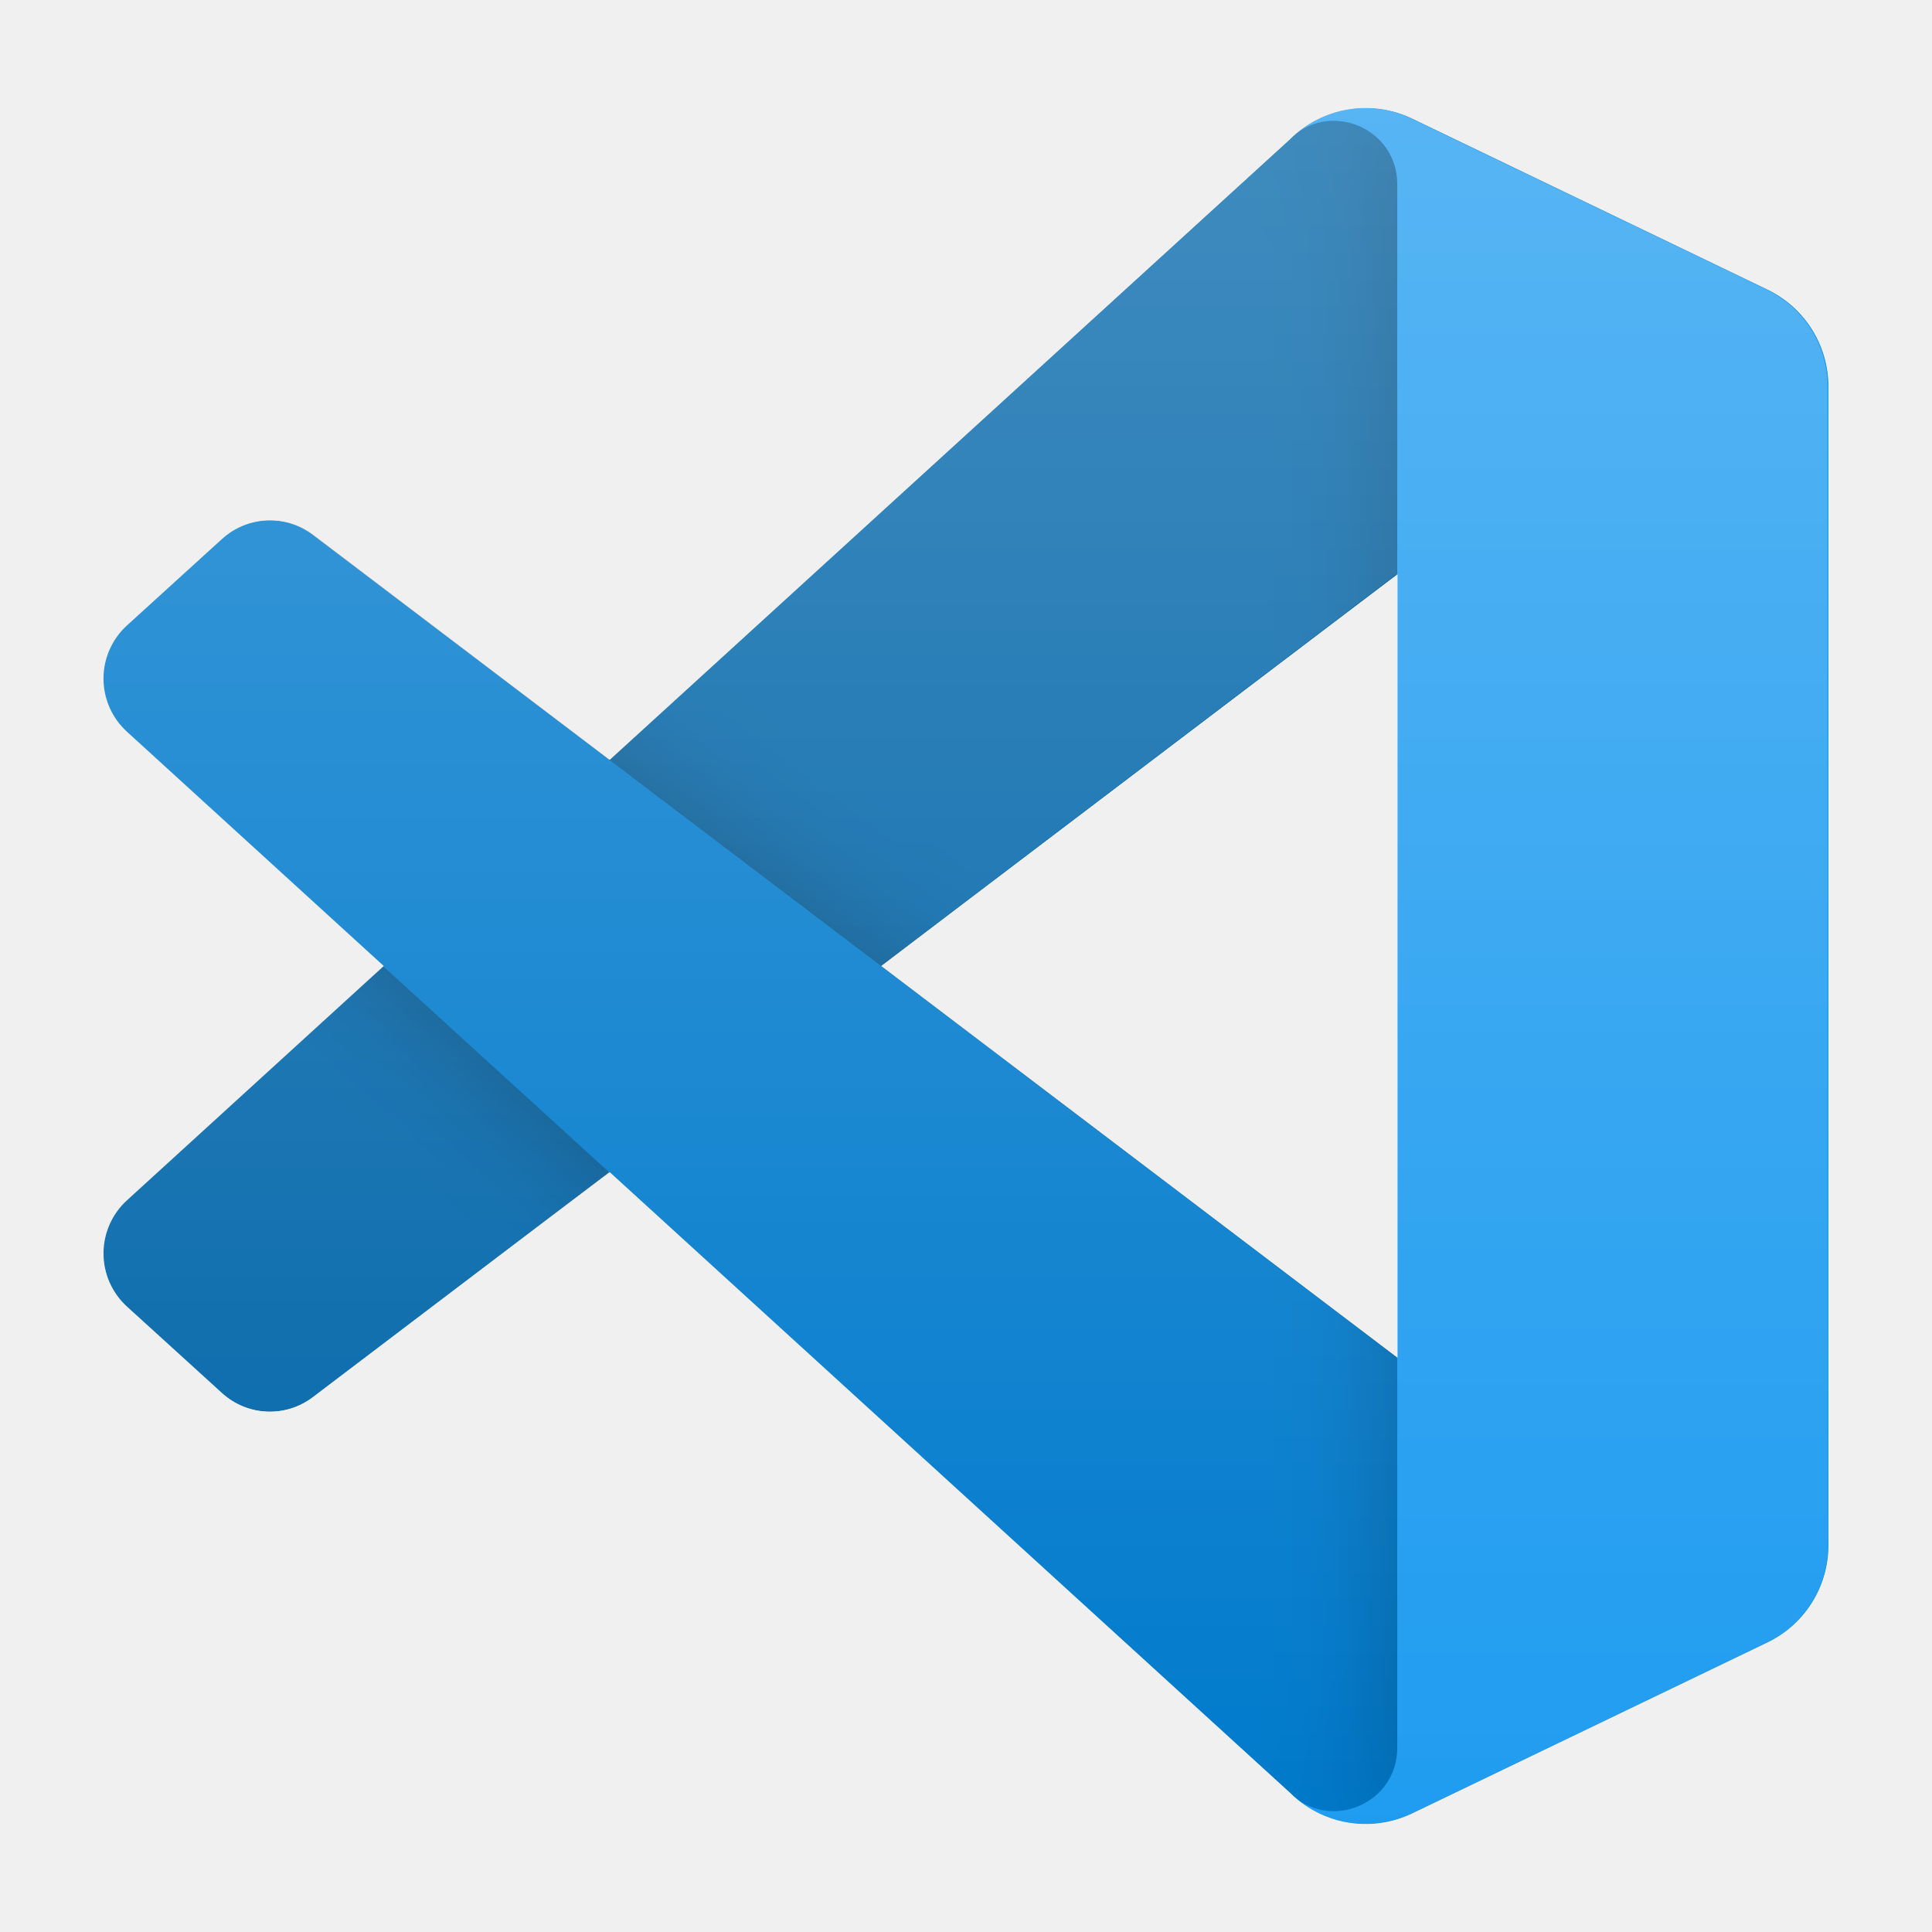
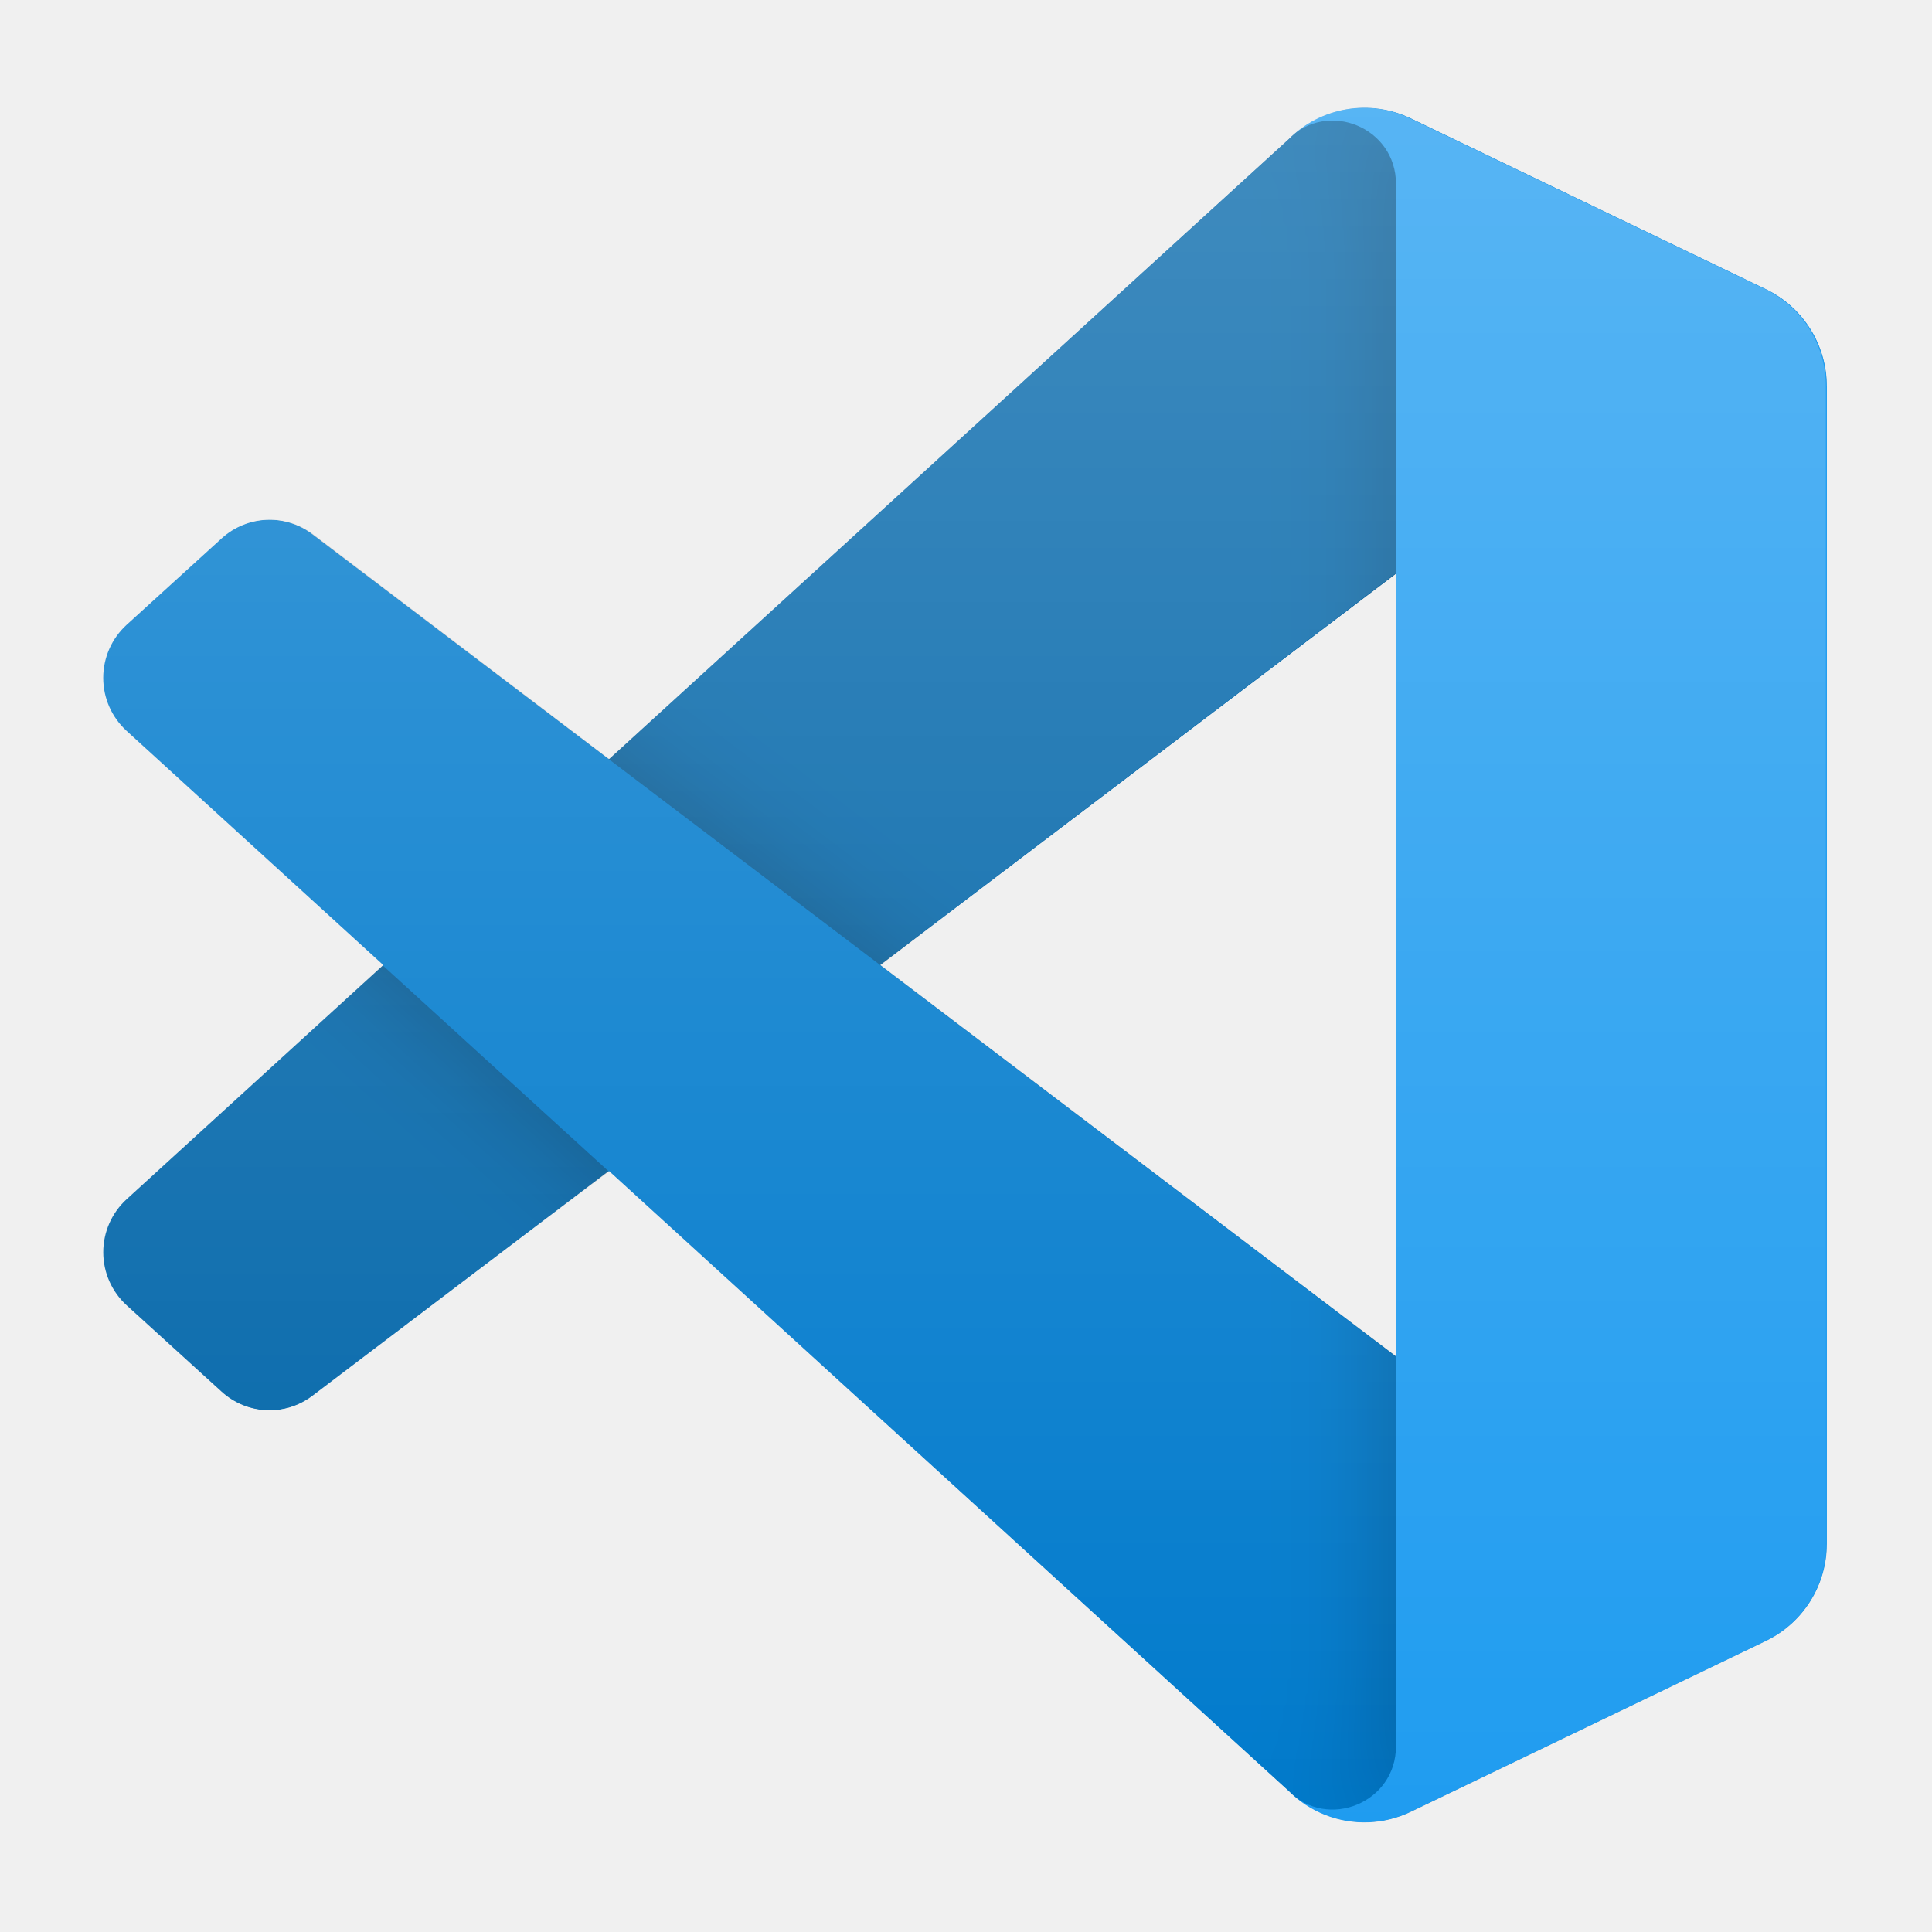
- <svg xmlns="http://www.w3.org/2000/svg" viewBox="-7.68 -7.68 143.36 143.36">
+ <svg xmlns="http://www.w3.org/2000/svg" viewBox="-7.666 -7.666 143.472 143.472">
  <mask id="SVGescYAbDI" width="128" height="128" x="0" y="0" maskUnits="userSpaceOnUse" style="mask-type:alpha">
    <path fill="#fff" fill-rule="evenodd" d="M90.767 127.126a7.97 7.97 0 0 0 6.35-.244l26.353-12.681a8 8 0 0 0 4.53-7.209V21.009a8 8 0 0 0-4.53-7.21L97.117 1.12a7.97 7.97 0 0 0-9.093 1.548l-50.45 46.026L15.6 32.013a5.33 5.33 0 0 0-6.807.302l-7.048 6.411a5.335 5.335 0 0 0-.006 7.888L20.796 64L1.74 81.387a5.336 5.336 0 0 0 .006 7.887l7.048 6.411a5.33 5.33 0 0 0 6.807.303l21.974-16.68l50.45 46.025a8 8 0 0 0 2.743 1.793Zm5.252-92.183L57.74 64l38.28 29.058V34.943Z" clip-rule="evenodd" />
  </mask>
  <g mask="url(#SVGescYAbDI)">
    <path fill="#0065a9" d="M123.471 13.82L97.097 1.12A7.97 7.97 0 0 0 88 2.668L1.662 81.387a5.333 5.333 0 0 0 .006 7.887l7.052 6.411a5.33 5.33 0 0 0 6.811.303l103.971-78.875c3.488-2.646 8.498-.158 8.498 4.22v-.306a8 8 0 0 0-4.529-7.208Z" />
    <g filter="url(#SVGUBw6ic8w)">
      <path fill="#007acc" d="m123.471 114.181l-26.374 12.698A7.97 7.97 0 0 1 88 125.333L1.662 46.613a5.333 5.333 0 0 1 .006-7.887l7.052-6.411a5.33 5.33 0 0 1 6.811-.303l103.971 78.874c3.488 2.647 8.498.159 8.498-4.219v.306a8 8 0 0 1-4.529 7.208" />
    </g>
    <g filter="url(#SVGg9RgH3Uo)">
      <path fill="#1f9cf0" d="M97.098 126.882A7.98 7.98 0 0 1 88 125.333c2.952 2.952 8 .861 8-3.314V5.98c0-4.175-5.048-6.266-8-3.313a7.98 7.98 0 0 1 9.098-1.549L123.467 13.8A8 8 0 0 1 128 21.01v85.982a8 8 0 0 1-4.533 7.21z" />
    </g>
    <path fill="url(#SVGpqCa3cMW)" fill-rule="evenodd" d="M90.69 127.126a7.97 7.97 0 0 0 6.349-.244l26.353-12.681a8 8 0 0 0 4.53-7.21V21.009a8 8 0 0 0-4.53-7.21L97.039 1.12a7.97 7.97 0 0 0-9.093 1.548l-50.45 46.026l-21.974-16.68a5.33 5.33 0 0 0-6.807.302l-7.048 6.411a5.336 5.336 0 0 0-.006 7.888L20.718 64L1.662 81.386a5.335 5.335 0 0 0 .006 7.888l7.048 6.411a5.33 5.33 0 0 0 6.807.303l21.975-16.681l50.45 46.026a8 8 0 0 0 2.742 1.793m5.252-92.184L57.662 64l38.28 29.057z" clip-rule="evenodd" opacity=".25" />
  </g>
  <defs>
    <filter id="SVGUBw6ic8w" width="144.744" height="113.408" x="-8.411" y="22.594" color-interpolation-filters="sRGB" filterUnits="userSpaceOnUse">
      <feFlood flood-opacity="0" result="BackgroundImageFix" />
      <feColorMatrix in="SourceAlpha" result="hardAlpha" values="0 0 0 0 0 0 0 0 0 0 0 0 0 0 0 0 0 0 127 0" />
      <feOffset />
      <feGaussianBlur stdDeviation="4.167" />
      <feColorMatrix values="0 0 0 0 0 0 0 0 0 0 0 0 0 0 0 0 0 0 0.25 0" />
      <feBlend in2="BackgroundImageFix" mode="overlay" result="effect1_dropShadow_1_36" />
      <feBlend in="SourceGraphic" in2="effect1_dropShadow_1_36" result="shape" />
    </filter>
    <filter id="SVGg9RgH3Uo" width="56.667" height="144.007" x="79.667" y="-8.004" color-interpolation-filters="sRGB" filterUnits="userSpaceOnUse">
      <feFlood flood-opacity="0" result="BackgroundImageFix" />
      <feColorMatrix in="SourceAlpha" result="hardAlpha" values="0 0 0 0 0 0 0 0 0 0 0 0 0 0 0 0 0 0 127 0" />
      <feOffset />
      <feGaussianBlur stdDeviation="4.167" />
      <feColorMatrix values="0 0 0 0 0 0 0 0 0 0 0 0 0 0 0 0 0 0 0.25 0" />
      <feBlend in2="BackgroundImageFix" mode="overlay" result="effect1_dropShadow_1_36" />
      <feBlend in="SourceGraphic" in2="effect1_dropShadow_1_36" result="shape" />
    </filter>
    <linearGradient id="SVGpqCa3cMW" x1="63.922" x2="63.922" y1=".33" y2="127.67" gradientUnits="userSpaceOnUse">
      <stop stop-color="#fff" />
      <stop offset="1" stop-color="#fff" stop-opacity="0" />
    </linearGradient>
  </defs>
</svg>
